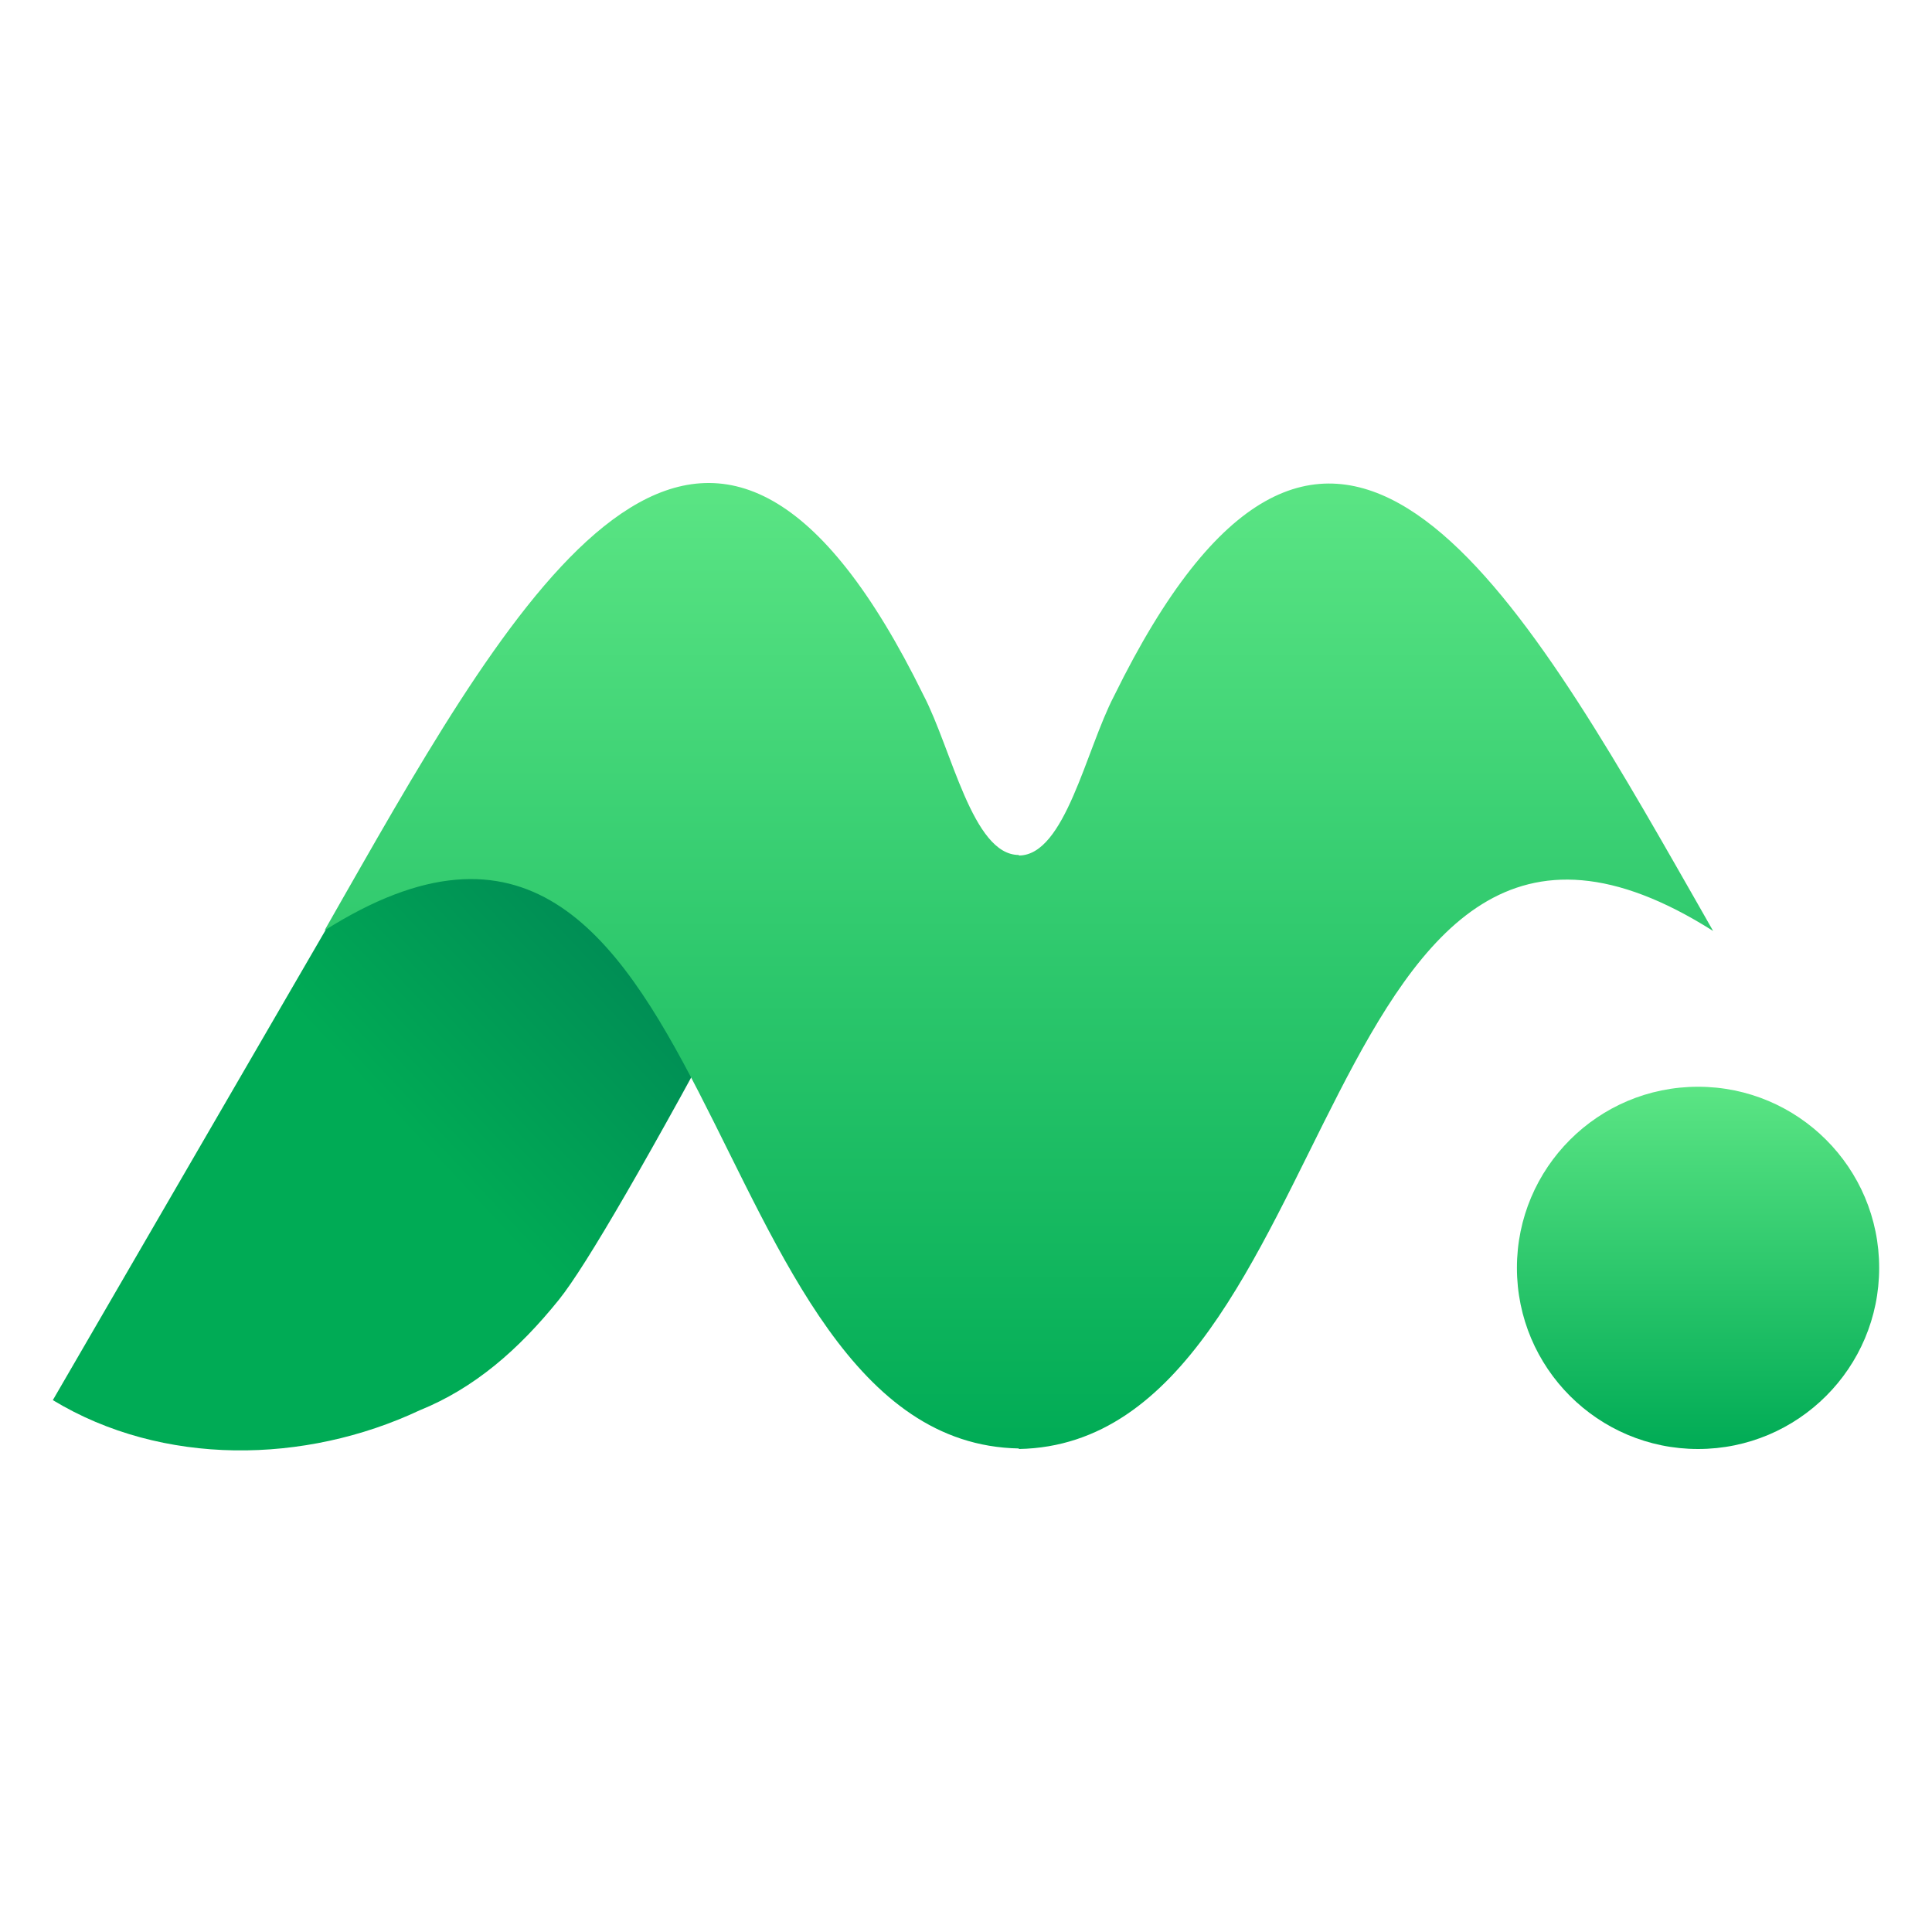
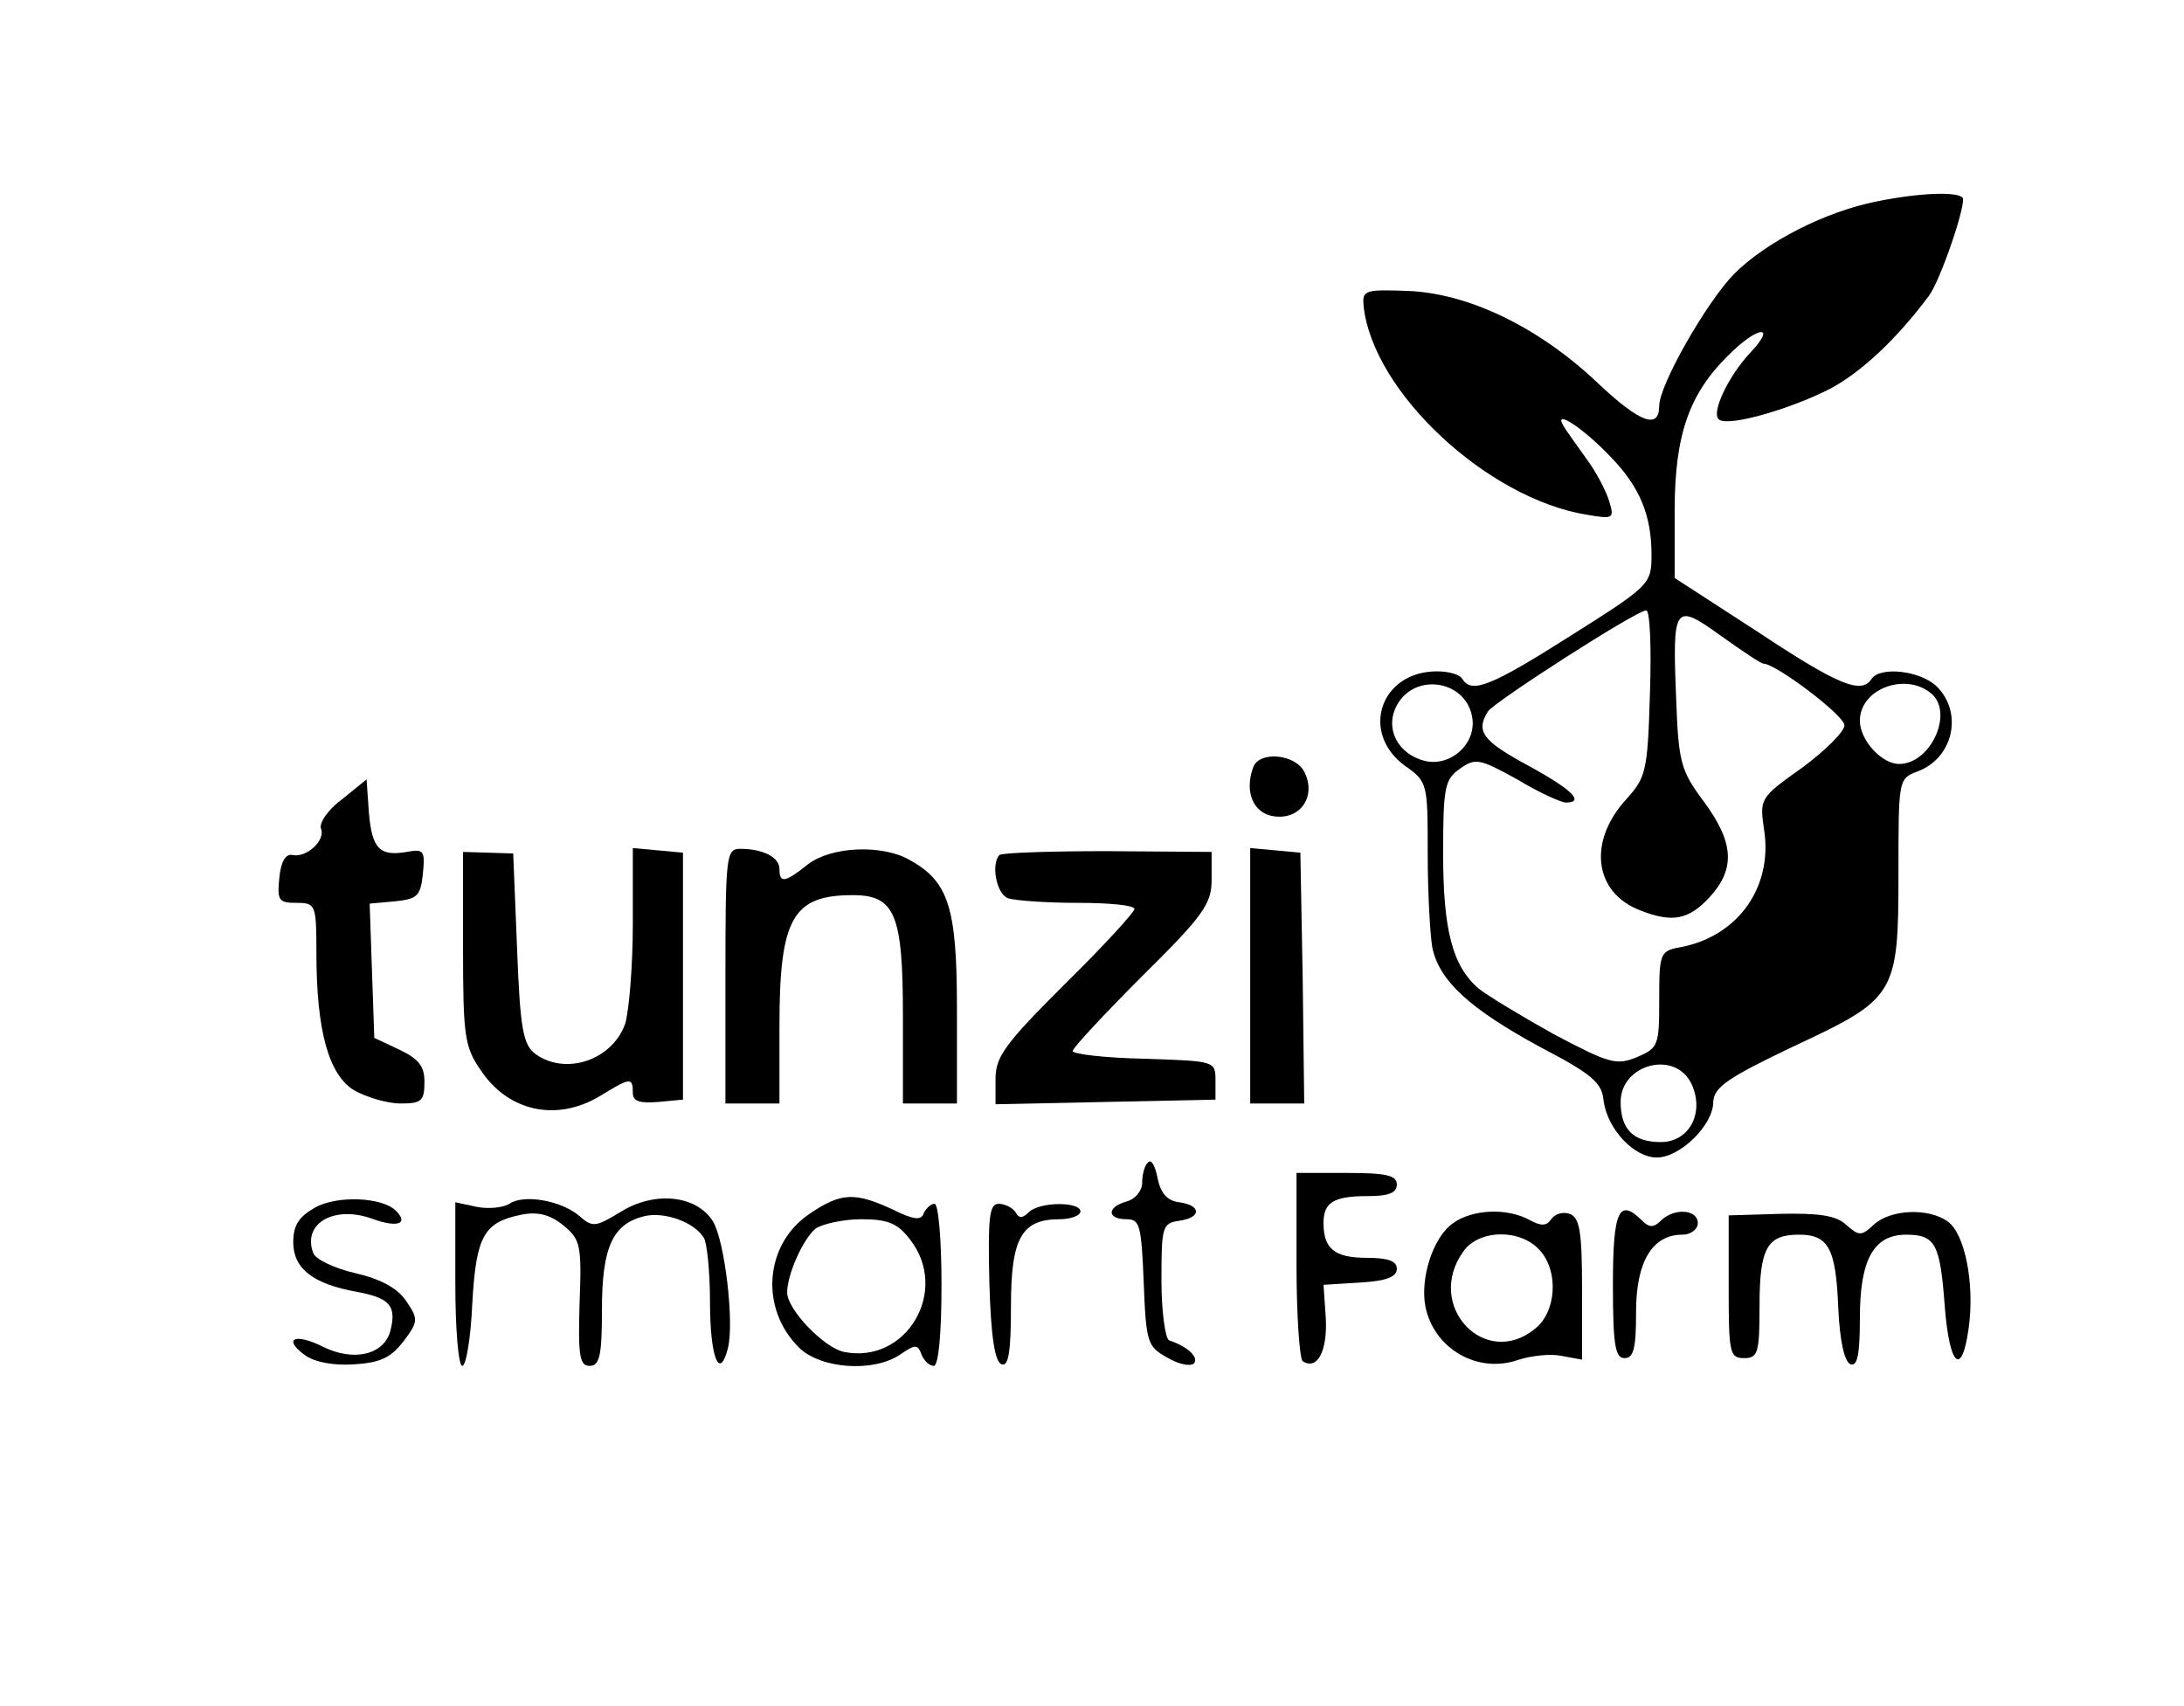
- <svg xmlns="http://www.w3.org/2000/svg" height="512" viewBox="0 0 512 512" width="512">
-   <linearGradient id="a" x1="100%" x2="50%" y1="5.663%" y2="50%">
-     <stop offset="0" stop-color="#007b55" />
-     <stop offset="1" stop-color="#00ab55" />
-   </linearGradient>
-   <linearGradient id="b" x1="50%" x2="50%" y1="0%" y2="100%">
-     <stop offset="0" stop-color="#5be584" />
-     <stop offset="1" stop-color="#00ab55" />
-   </linearGradient>
-   <g fill="none" fill-rule="evenodd" transform="translate(14 128)">
-     <path d="m92.807 83.107c44.289 22.889 46.308 23.935 46.401 23.98.012.009.642.333 44.793 23.153-26.072 48.54-42.693 77.266-49.868 86.179-10.759 13.37-22.495 23.493-36.93 29.334-30.346 14.262-68.07 14.929-97.202-2.704z" fill="url(#a)" />
-     <g fill="url(#b)">
-       <path d="m430.31 101.726c-46.271-80.956-94.1-157.228-149.043-45.344-7.516 14.383-12.995 42.337-25.267 42.337v-.142c-12.272 0-17.749-27.953-25.265-42.337-54.945-111.885-102.774-35.612-149.045 45.344-3.482 6.105-6.827 11.932-9.69 16.996 106.038-67.127 97.11 135.666 184 137.278v.142c86.891-1.611 77.962-204.405 184-137.28-2.861-5.062-6.206-10.889-9.69-16.994" />
-       <path d="m436 256c26.509 0 48-21.491 48-48s-21.491-48-48-48-48 21.491-48 48 21.491 48 48 48" />
-     </g>
+ <svg xmlns="http://www.w3.org/2000/svg" version="1.0" width="283pt" height="221pt" viewBox="0 0 283 221" preserveAspectRatio="xMidYMid meet">
+   <g transform="translate(0,221) scale(0.1,-0.1)" fill="#000000" stroke="none">
+     <path d="M2432 1949 c-66 -13 -143 -52 -185 -94 -36 -37 -97 -144 -97 -171 0 -31 -25 -22 -80 30 -76 72 -167 116 -246 119 -56 2 -59 1 -57 -20 12 -111 160 -249 289 -270 35 -6 36 -5 29 18 -4 13 -17 38 -29 54 -12 17 -26 36 -30 43 -14 23 25 -2 61 -40 38 -39 53 -76 53 -127 0 -38 -2 -40 -105 -105 -104 -66 -128 -75 -140 -56 -3 6 -18 10 -33 10 -73 0 -100 -79 -42 -122 30 -21 30 -23 30 -114 0 -50 3 -105 6 -122 9 -43 48 -79 140 -129 67 -35 80 -46 82 -70 5 -36 39 -73 69 -73 30 0 73 42 73 72 1 19 18 31 104 72 133 62 136 67 136 225 0 120 0 122 24 131 47 17 60 76 26 110 -21 21 -74 27 -85 10 -13 -20 -43 -8 -147 61 l-108 70 0 87 c0 99 19 152 70 202 38 38 63 40 28 3 -29 -31 -52 -80 -40 -87 14 -9 95 15 145 41 40 22 84 63 126 119 15 19 50 122 44 128 -8 8 -57 6 -111 -5z m-294 -637 c-3 -101 -5 -109 -30 -137 -51 -55 -43 -122 18 -145 41 -16 62 -12 89 17 34 37 32 71 -7 124 -30 40 -33 51 -36 132 -5 123 -3 127 58 83 28 -20 52 -36 55 -36 16 0 105 -67 105 -80 0 -8 -25 -33 -55 -55 -55 -39 -55 -40 -49 -81 11 -73 -33 -136 -106 -151 -29 -5 -30 -7 -30 -68 0 -60 -1 -63 -29 -75 -27 -11 -36 -8 -108 30 -43 24 -86 50 -97 59 -34 29 -46 76 -46 175 0 86 2 96 22 110 20 14 25 13 74 -14 28 -17 57 -30 63 -30 25 0 8 17 -49 48 -59 32 -68 44 -52 70 9 13 191 130 205 131 5 1 7 -47 5 -107z m-230 -34 c4 -33 -29 -62 -62 -54 -35 9 -52 42 -36 72 24 44 92 32 98 -18z m596 32 c27 -26 -3 -90 -43 -90 -23 0 -51 31 -51 56 0 42 61 64 94 34z m-312 -505 c17 -37 -3 -75 -40 -75 -35 0 -52 16 -52 52 0 49 71 68 92 23z" />
+     <path d="M1624 1216 c-12 -32 0 -61 28 -64 34 -4 54 27 38 58 -12 23 -58 27 -66 6z" />
+     <path d="M443 1174 c-18 -13 -30 -31 -27 -38 6 -15 -19 -38 -37 -34 -9 2 -15 -9 -17 -29 -3 -30 -1 -33 22 -33 25 0 26 -2 26 -65 0 -101 16 -158 49 -178 16 -9 43 -17 60 -17 27 0 31 3 31 28 0 21 -8 30 -33 42 l-32 15 -3 87 -3 87 33 3 c29 3 33 7 36 36 3 30 1 32 -21 28 -35 -6 -45 4 -49 51 l-3 43 -32 -26z" />
+     <path d="M600 981 c0 -113 2 -128 23 -158 36 -54 99 -67 155 -33 39 24 42 24 42 4 0 -11 8 -14 33 -12 l32 3 0 160 0 160 -32 3 -33 3 0 -99 c0 -54 -5 -113 -10 -129 -17 -47 -77 -67 -116 -39 -16 12 -20 31 -24 137 l-5 123 -32 1 -33 1 0 -125z" />
+     <path d="M940 945 l0 -165 35 0 35 0 0 100 c0 140 17 170 95 170 55 0 65 -25 65 -157 l0 -113 35 0 35 0 0 123 c0 132 -11 165 -62 193 -36 20 -101 17 -131 -6 -30 -24 -37 -25 -37 -6 0 15 -21 26 -51 26 -18 0 -19 -9 -19 -165z" />
+     <path d="M1295 1102 c-11 -12 -4 -50 11 -56 9 -3 49 -6 90 -6 41 0 74 -3 74 -8 0 -4 -40 -48 -90 -97 -77 -77 -90 -94 -90 -123 l0 -33 143 3 142 3 0 25 c0 25 -1 25 -92 28 -51 1 -93 6 -93 10 0 4 41 48 90 97 80 79 90 94 90 125 l0 36 -135 1 c-73 0 -136 -2 -140 -5z" />
+     <path d="M1620 946 l0 -166 35 0 35 0 -2 163 -3 162 -32 3 -33 3 0 -165z" />
+     <path d="M1488 704 c-5 -4 -8 -16 -8 -27 0 -10 -9 -21 -20 -24 -26 -7 -26 -23 0 -23 17 0 19 -8 22 -82 3 -78 5 -83 30 -97 15 -9 30 -12 35 -8 7 8 -8 22 -32 30 -5 2 -10 37 -10 78 0 69 1 74 23 77 29 4 29 20 0 24 -16 2 -24 12 -28 31 -3 16 -8 25 -12 21z" />
+     <path d="M1680 571 c0 -66 4 -122 8 -125 19 -12 32 13 30 55 l-3 44 48 3 c33 2 47 7 47 18 0 10 -12 14 -39 14 -42 0 -56 12 -56 45 0 27 13 35 58 35 26 0 37 4 37 15 0 12 -14 15 -65 15 l-65 0 0 -119z" />
+     <path d="M408 645 c-21 -12 -28 -23 -28 -45 0 -34 26 -54 82 -64 43 -8 52 -18 44 -50 -8 -32 -48 -41 -88 -21 -36 18 -52 10 -23 -11 12 -9 37 -14 64 -12 34 2 48 9 64 30 19 25 19 29 4 51 -11 17 -32 29 -66 37 -27 6 -52 18 -55 26 -15 39 28 63 78 44 31 -11 46 -6 29 11 -18 18 -77 20 -105 4z" />
+     <path d="M660 650 c-8 -5 -27 -7 -42 -4 l-28 6 0 -106 c0 -58 4 -106 9 -106 5 0 11 36 13 81 5 88 15 105 64 115 21 4 37 0 54 -14 22 -18 24 -25 21 -101 -2 -68 0 -81 13 -81 13 0 16 13 16 73 0 81 14 111 55 121 25 6 64 -7 77 -28 4 -6 8 -43 8 -83 0 -71 12 -103 23 -61 9 33 -4 140 -19 165 -21 34 -75 40 -119 13 -33 -20 -37 -21 -54 -6 -23 20 -72 29 -91 16z" />
+     <path d="M1049 637 c-58 -39 -65 -122 -14 -173 28 -28 97 -33 132 -9 19 13 22 13 27 0 3 -8 10 -15 16 -15 6 0 10 40 10 105 0 58 -4 105 -9 105 -5 0 -11 -6 -14 -12 -3 -10 -13 -9 -41 5 -48 22 -66 22 -107 -6z m130 -33 c52 -66 -4 -162 -85 -146 -26 5 -74 55 -74 77 0 24 21 70 37 83 9 6 36 12 59 12 34 0 47 -5 63 -26z" />
+     <path d="M1282 548 c2 -70 7 -103 16 -106 9 -3 12 17 12 76 0 88 14 112 63 112 15 0 27 5 27 10 0 13 -53 13 -67 -1 -8 -8 -13 -8 -17 0 -4 6 -14 11 -22 11 -12 0 -14 -17 -12 -102z" />
+     <path d="M1883 625 c-26 -18 -43 -71 -36 -108 11 -55 68 -88 121 -69 16 5 41 8 55 5 l27 -5 0 91 c0 75 -3 93 -16 98 -9 3 -19 0 -24 -7 -6 -9 -13 -9 -28 -1 -29 16 -74 14 -99 -4z m112 -35 c25 -27 22 -80 -6 -102 -65 -53 -143 30 -93 100 20 29 74 30 99 2z" />
+     <path d="M2090 545 c0 -78 3 -95 15 -95 12 0 15 13 15 60 0 65 21 100 60 100 11 0 20 7 20 15 0 18 -31 20 -48 3 -9 -9 -15 -9 -24 0 -30 30 -38 14 -38 -83z" />
+     <path d="M2240 543 c0 -86 1 -93 20 -93 18 0 20 7 20 68 0 75 10 92 51 92 38 0 48 -17 51 -95 2 -43 8 -70 16 -73 9 -3 12 14 12 60 0 76 18 108 60 108 38 0 44 -12 50 -93 6 -77 22 -93 31 -28 8 58 -5 122 -27 138 -25 18 -74 16 -96 -4 -16 -15 -19 -15 -36 0 -13 12 -35 15 -85 14 l-67 -2 0 -92z" />
  </g>
</svg>
